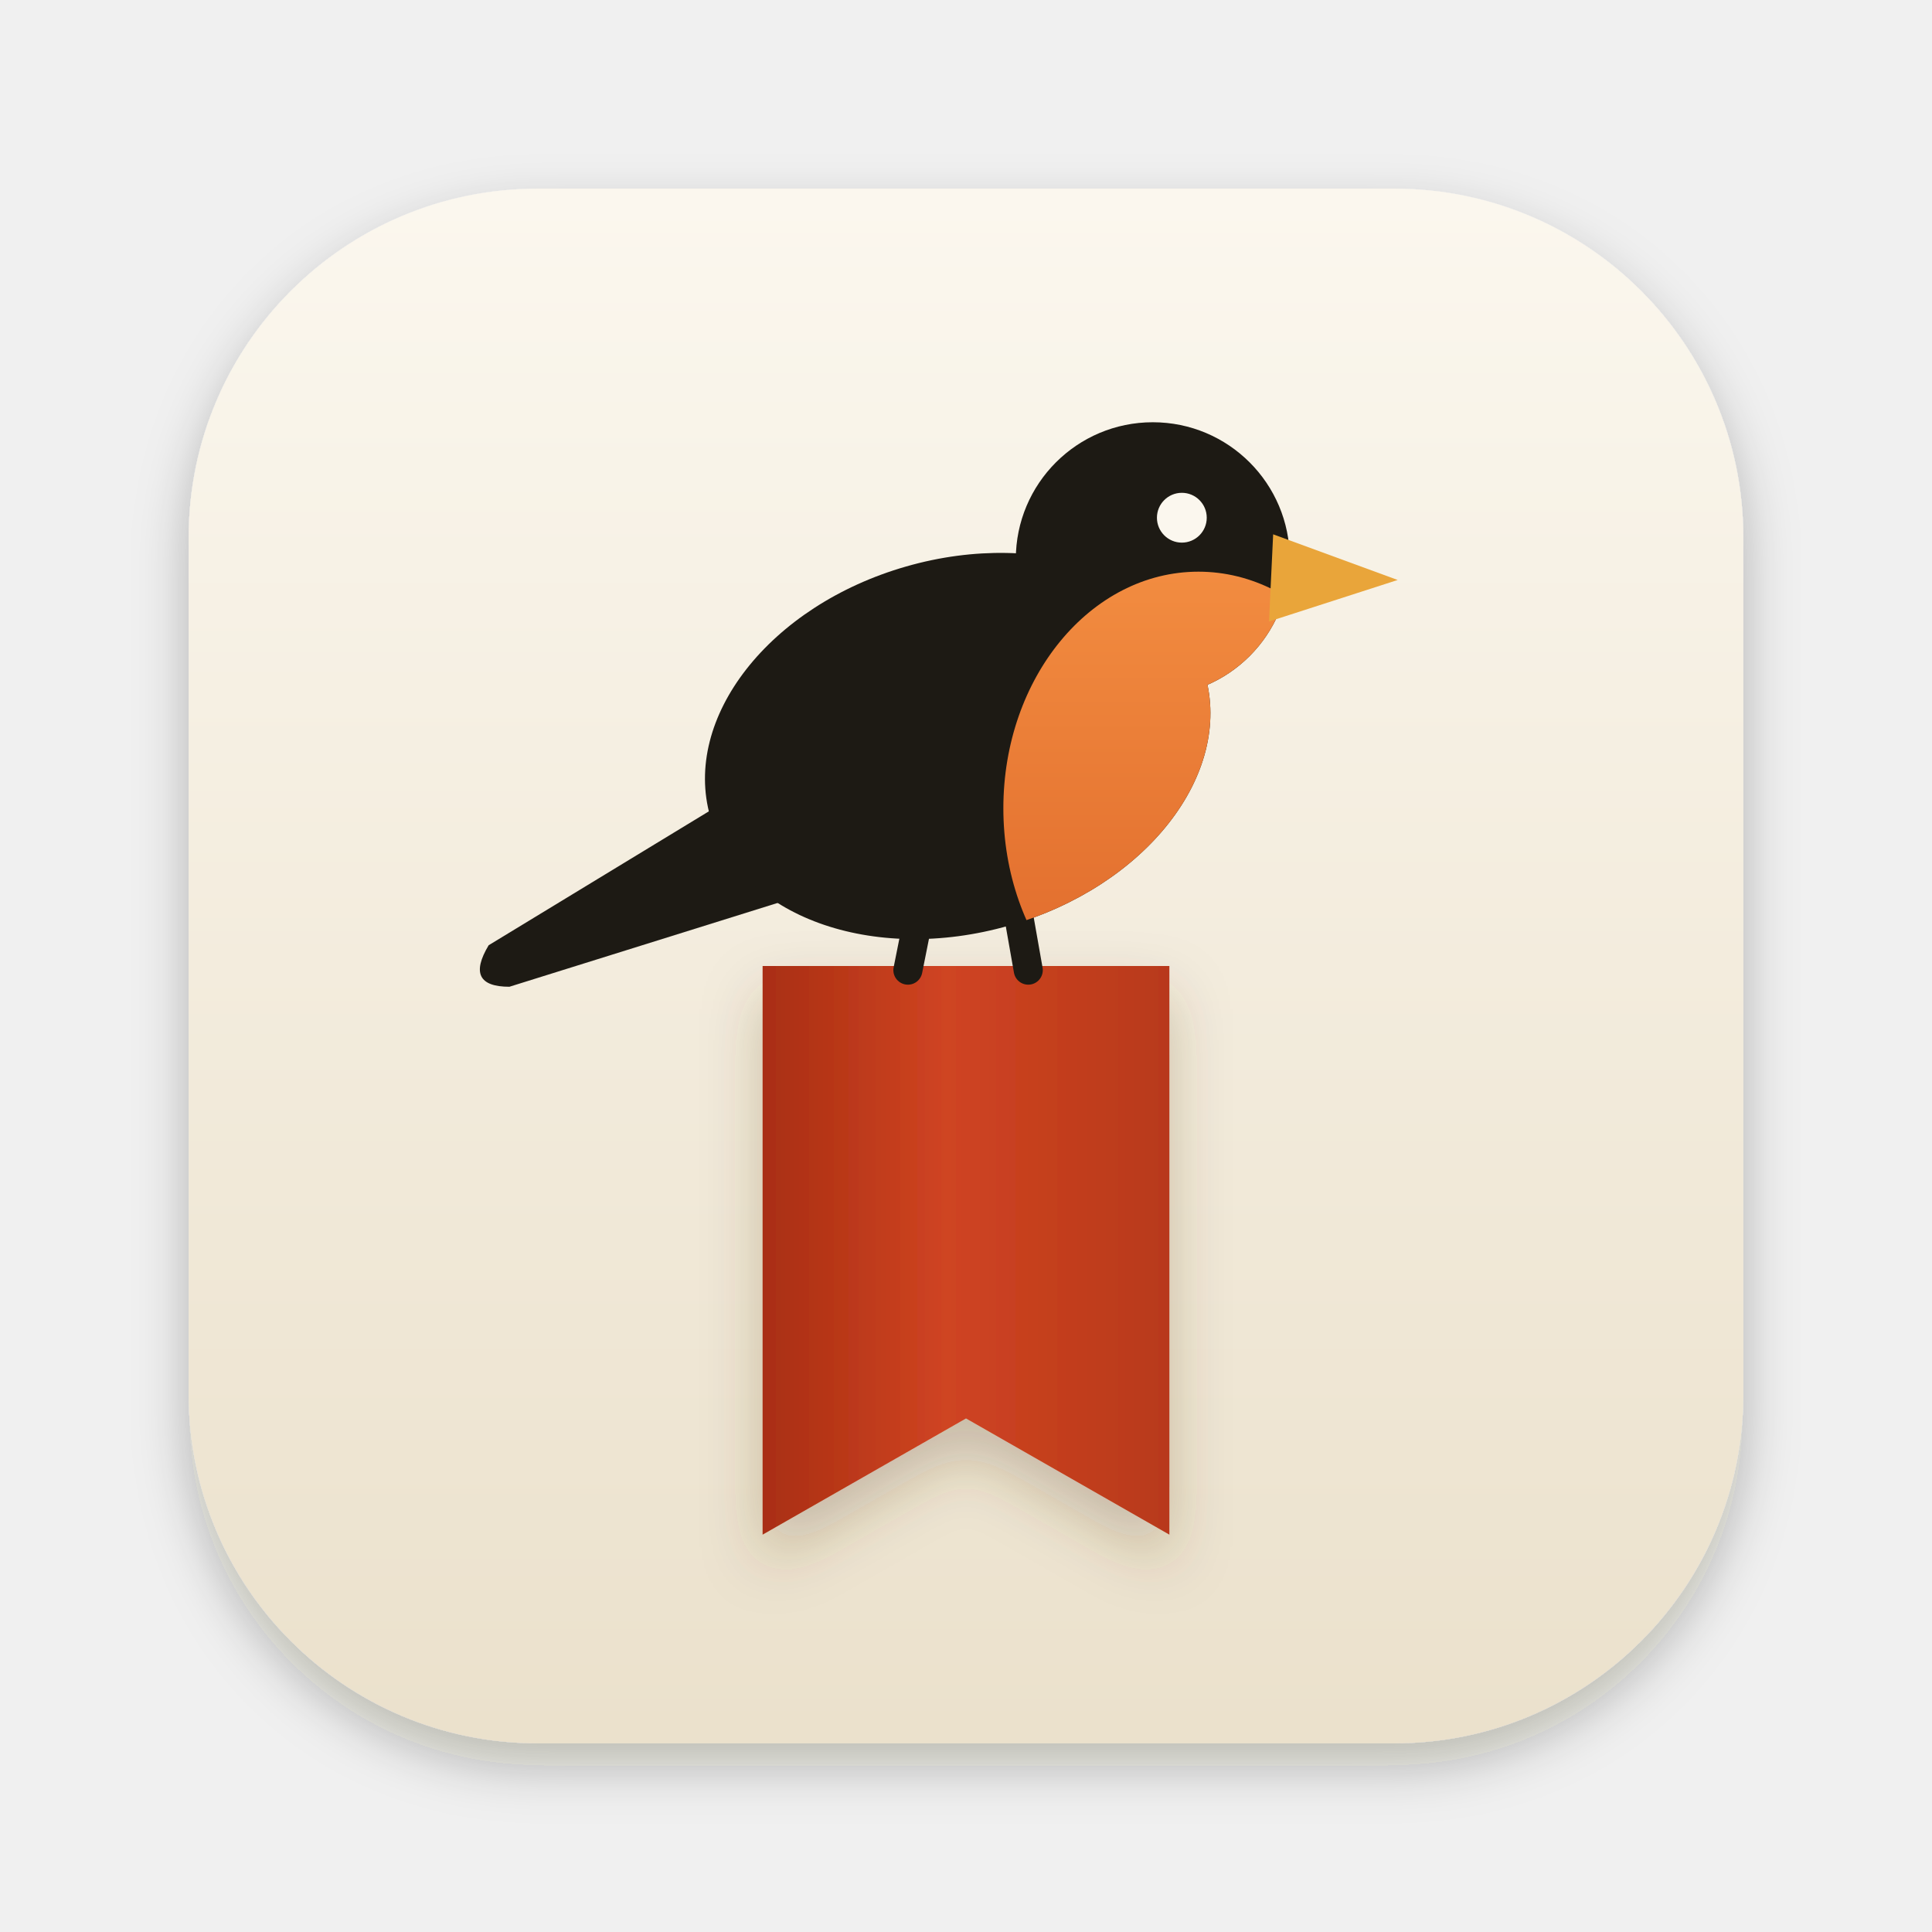
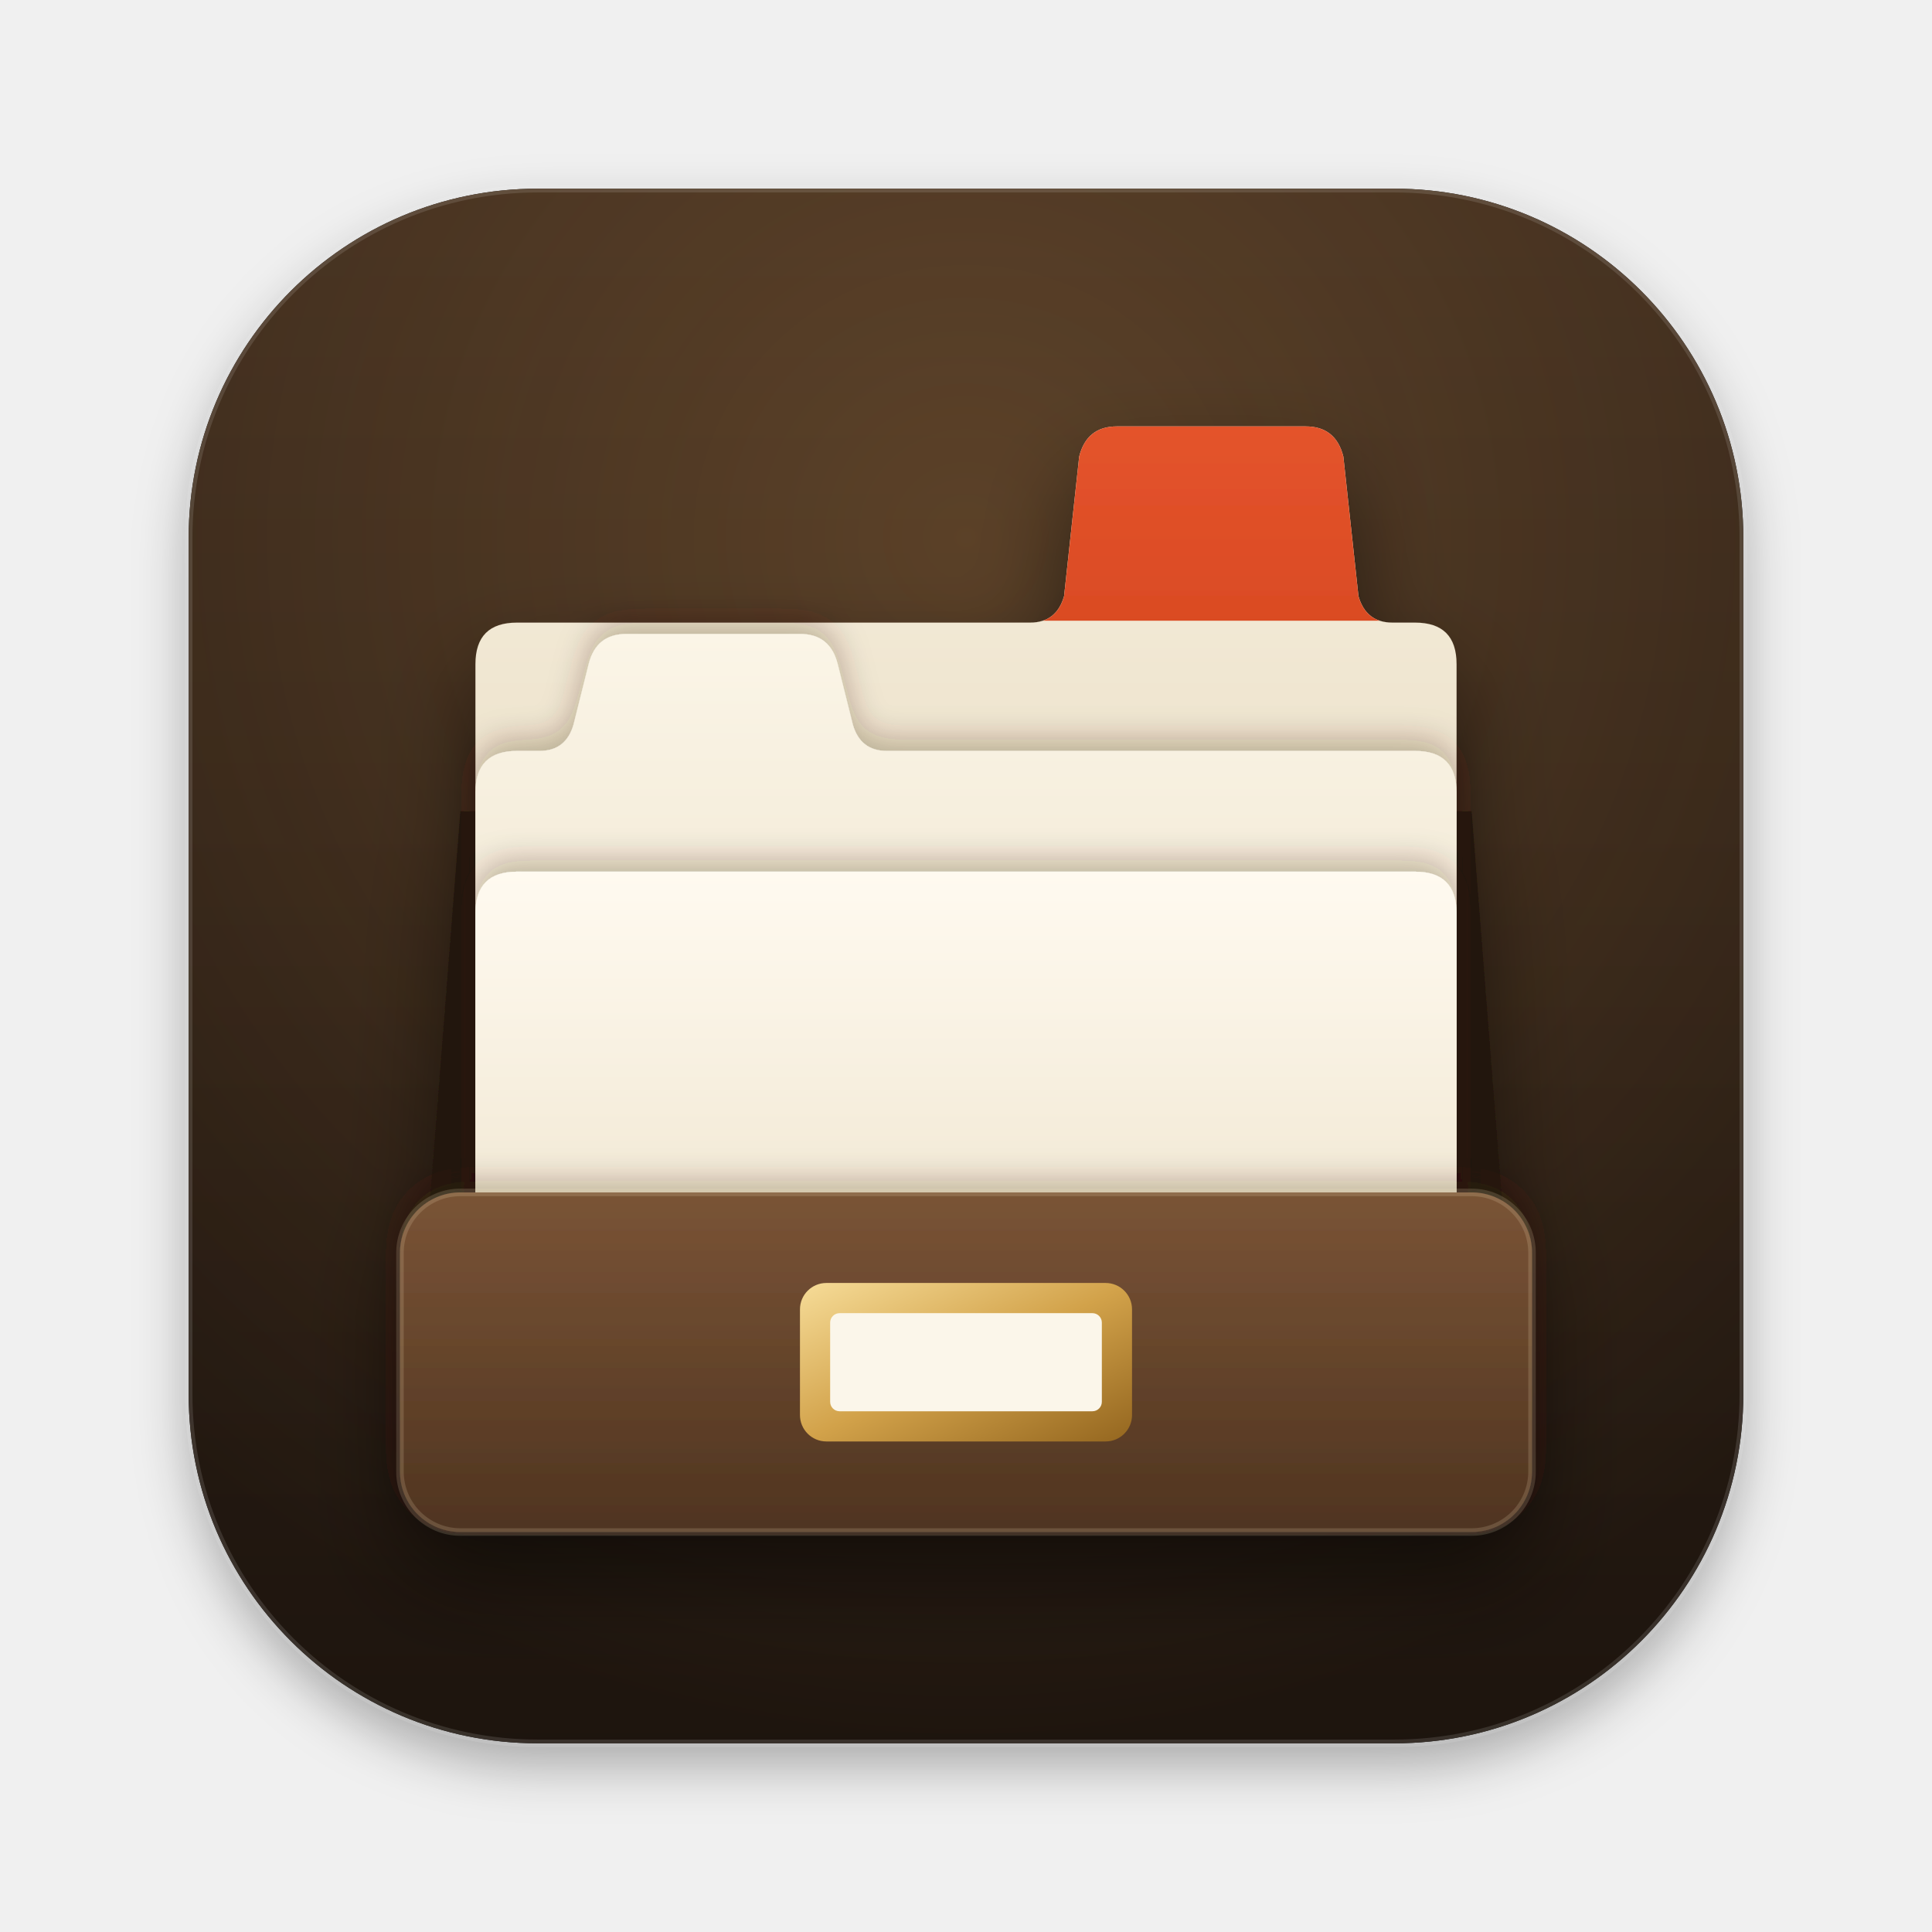
<svg xmlns="http://www.w3.org/2000/svg" viewBox="0 0 1024 1024">
  <defs>
-     <linearGradient id="paper" x1="0" y1="0" x2="0" y2="1">
-       <stop offset="0" stop-color="#fbf7ee" />
-       <stop offset="1" stop-color="#ebe1cc" />
+     <linearGradient id="ink" x1="0" y1="0" x2="0" y2="1">
+       <stop offset="0" stop-color="#3b2a1d" />
+       <stop offset="1" stop-color="#1a120c" />
    </linearGradient>
-     <linearGradient id="ribbon" x1="0" y1="0" x2="1" y2="0">
-       <stop offset="0" stop-color="#a92e12" />
-       <stop offset="0.45" stop-color="#cf4422" />
-       <stop offset="1" stop-color="#b8391a" />
+     <radialGradient id="lamp" cx="0.5" cy="0.28" r="0.62">
+       <stop offset="0" stop-color="#ffb867" stop-opacity="0.2" />
+       <stop offset="1" stop-color="#ffb867" stop-opacity="0" />
+     </radialGradient>
+     <linearGradient id="paper-front" x1="0" y1="0" x2="0" y2="1">
+       <stop offset="0" stop-color="#fffaf0" />
+       <stop offset="1" stop-color="#efe5cf" />
    </linearGradient>
-     <linearGradient id="breast" x1="0" y1="0" x2="0" y2="1">
-       <stop offset="0" stop-color="#f28c40" />
-       <stop offset="1" stop-color="#de6629" />
+     <linearGradient id="paper-middle" x1="0" y1="0" x2="0" y2="1">
+       <stop offset="0" stop-color="#fbf5e7" />
+       <stop offset="1" stop-color="#e9dec5" />
    </linearGradient>
-     <filter id="drop" x="-10%" y="-10%" width="120%" height="125%">
-       <feDropShadow dx="0" dy="12" stdDeviation="14" flood-color="#2a1f10" flood-opacity="0.26" />
+     <linearGradient id="paper-back" x1="0" y1="0" x2="0" y2="1">
+       <stop offset="0" stop-color="#f6eedc" />
+       <stop offset="1" stop-color="#e2d5b9" />
+     </linearGradient>
+     <linearGradient id="vermilion" x1="0" y1="0" x2="0" y2="1">
+       <stop offset="0" stop-color="#e4532c" />
+       <stop offset="1" stop-color="#b93106" />
+     </linearGradient>
+     <linearGradient id="wood" x1="0" y1="0" x2="0" y2="1">
+       <stop offset="0" stop-color="#7a5436" />
+       <stop offset="1" stop-color="#4f3420" />
+     </linearGradient>
+     <linearGradient id="brass" x1="0" y1="0" x2="1" y2="1">
+       <stop offset="0" stop-color="#f6dc98" />
+       <stop offset="0.5" stop-color="#d2a24a" />
+       <stop offset="1" stop-color="#94661f" />
+     </linearGradient>
+     <filter id="card-shadow" x="-10%" y="-10%" width="120%" height="125%">
+       <feDropShadow dx="0" dy="12" stdDeviation="14" flood-color="#000" flood-opacity="0.3" />
    </filter>
-     <filter id="soft" x="-30%" y="-20%" width="160%" height="150%">
-       <feDropShadow dx="0" dy="14" stdDeviation="14" flood-color="#5a3a1a" flood-opacity="0.25" />
+     <filter id="drawer-shadow" x="-20%" y="-20%" width="140%" height="160%">
+       <feDropShadow dx="0" dy="26" stdDeviation="24" flood-color="#000" flood-opacity="0.5" />
    </filter>
-     <g id="robin">
-       <path d="M440 488 L292 578 Q280 598 302 598 L462 548 Z" />
-       <ellipse cx="518" cy="482" rx="124" ry="90" transform="rotate(-16 518 482)" />
-       <circle cx="612" cy="392" r="66" />
+     <filter id="lift" x="-10%" y="-40%" width="120%" height="160%">
+       <feDropShadow dx="0" dy="-6" stdDeviation="8" flood-color="#3a2410" flood-opacity="0.28" />
+     </filter>
+     <clipPath id="card">
+       <rect x="100" y="100" width="824" height="824" rx="185" />
+     </clipPath>
+     <clipPath id="above-back-card">
+       <rect width="1024" height="329" />
+     </clipPath>
+     <path id="back-card" d="M252 680 V352 Q252 330 274 330 H546 Q560 330 564 316 L572 242 Q576 226 592 226 H692 Q708 226 712 242 L720 316 Q724 330 738 330 H750 Q772 330 772 352 V680 Z" />
+   </defs>
+   <rect x="100" y="100" width="824" height="824" rx="185" fill="#000" filter="url(#card-shadow)" />
+   <g clip-path="url(#card)">
+     <rect width="1024" height="1024" fill="url(#ink)" />
+     <rect width="1024" height="1024" fill="url(#lamp)" />
+     <g filter="url(#drawer-shadow)">
+       <path d="M226 660 L244 430 H780 L798 660 Z" fill="#241910" />
+       <use href="#back-card" fill="url(#paper-back)" />
+       <use href="#back-card" fill="url(#vermilion)" clip-path="url(#above-back-card)" />
+       <path d="M252 680 V420 Q252 398 274 398 H286 Q300 398 304 384 L312 352 Q316 336 332 336 H424 Q440 336 444 352 L452 384 Q456 398 470 398 H750 Q772 398 772 420 V680 Z" fill="url(#paper-middle)" filter="url(#lift)" />
+       <path d="M252 680 V484 Q252 462 274 462 H750 Q772 462 772 484 V680 Z" fill="url(#paper-front)" filter="url(#lift)" />
+       <rect x="212" y="632" width="600" height="180" rx="32" fill="url(#wood)" filter="url(#lift)" />
    </g>
-     <clipPath id="bird">
-       <path d="M440 488 L292 578 Q280 598 302 598 L462 548 Z" />
-       <ellipse cx="518" cy="482" rx="124" ry="90" transform="rotate(-16 518 482)" />
-       <circle cx="612" cy="392" r="66" />
-     </clipPath>
-   </defs>
-   <rect x="100" y="100" width="824" height="824" rx="185" fill="url(#paper)" filter="url(#drop)" />
-   <g transform="translate(512 512) scale(1.1) translate(-522 -588)">
-     <path d="M424 588 H620 V862 L522 806 L424 862 Z" fill="url(#ribbon)" filter="url(#soft)" />
-     <g stroke="#1d1a14" stroke-width="14" stroke-linecap="round">
-       <line x1="500" y1="560" x2="494" y2="590" />
-       <line x1="546" y1="556" x2="552" y2="590" />
-     </g>
-     <use href="#robin" fill="#1d1a14" />
-     <g clip-path="url(#bird)">
-       <ellipse cx="634" cy="512" rx="94" ry="114" fill="url(#breast)" />
-     </g>
-     <path d="M670 380 L730 402 L668 422 Z" fill="#e9a53a" />
-     <circle cx="626" cy="372" r="12" fill="#fbf7ee" />
+     <rect x="212" y="632" width="600" height="180" rx="32" fill="none" stroke="#ffe9c2" stroke-opacity="0.16" stroke-width="4" />
+     <rect x="424" y="680" width="176" height="84" rx="14" fill="url(#brass)" />
+     <rect x="440" y="696" width="144" height="52" rx="5" fill="#fbf6ea" />
  </g>
+   <rect x="100" y="100" width="824" height="824" rx="185" fill="none" stroke="#fff" stroke-opacity="0.12" stroke-width="4" />
</svg>
